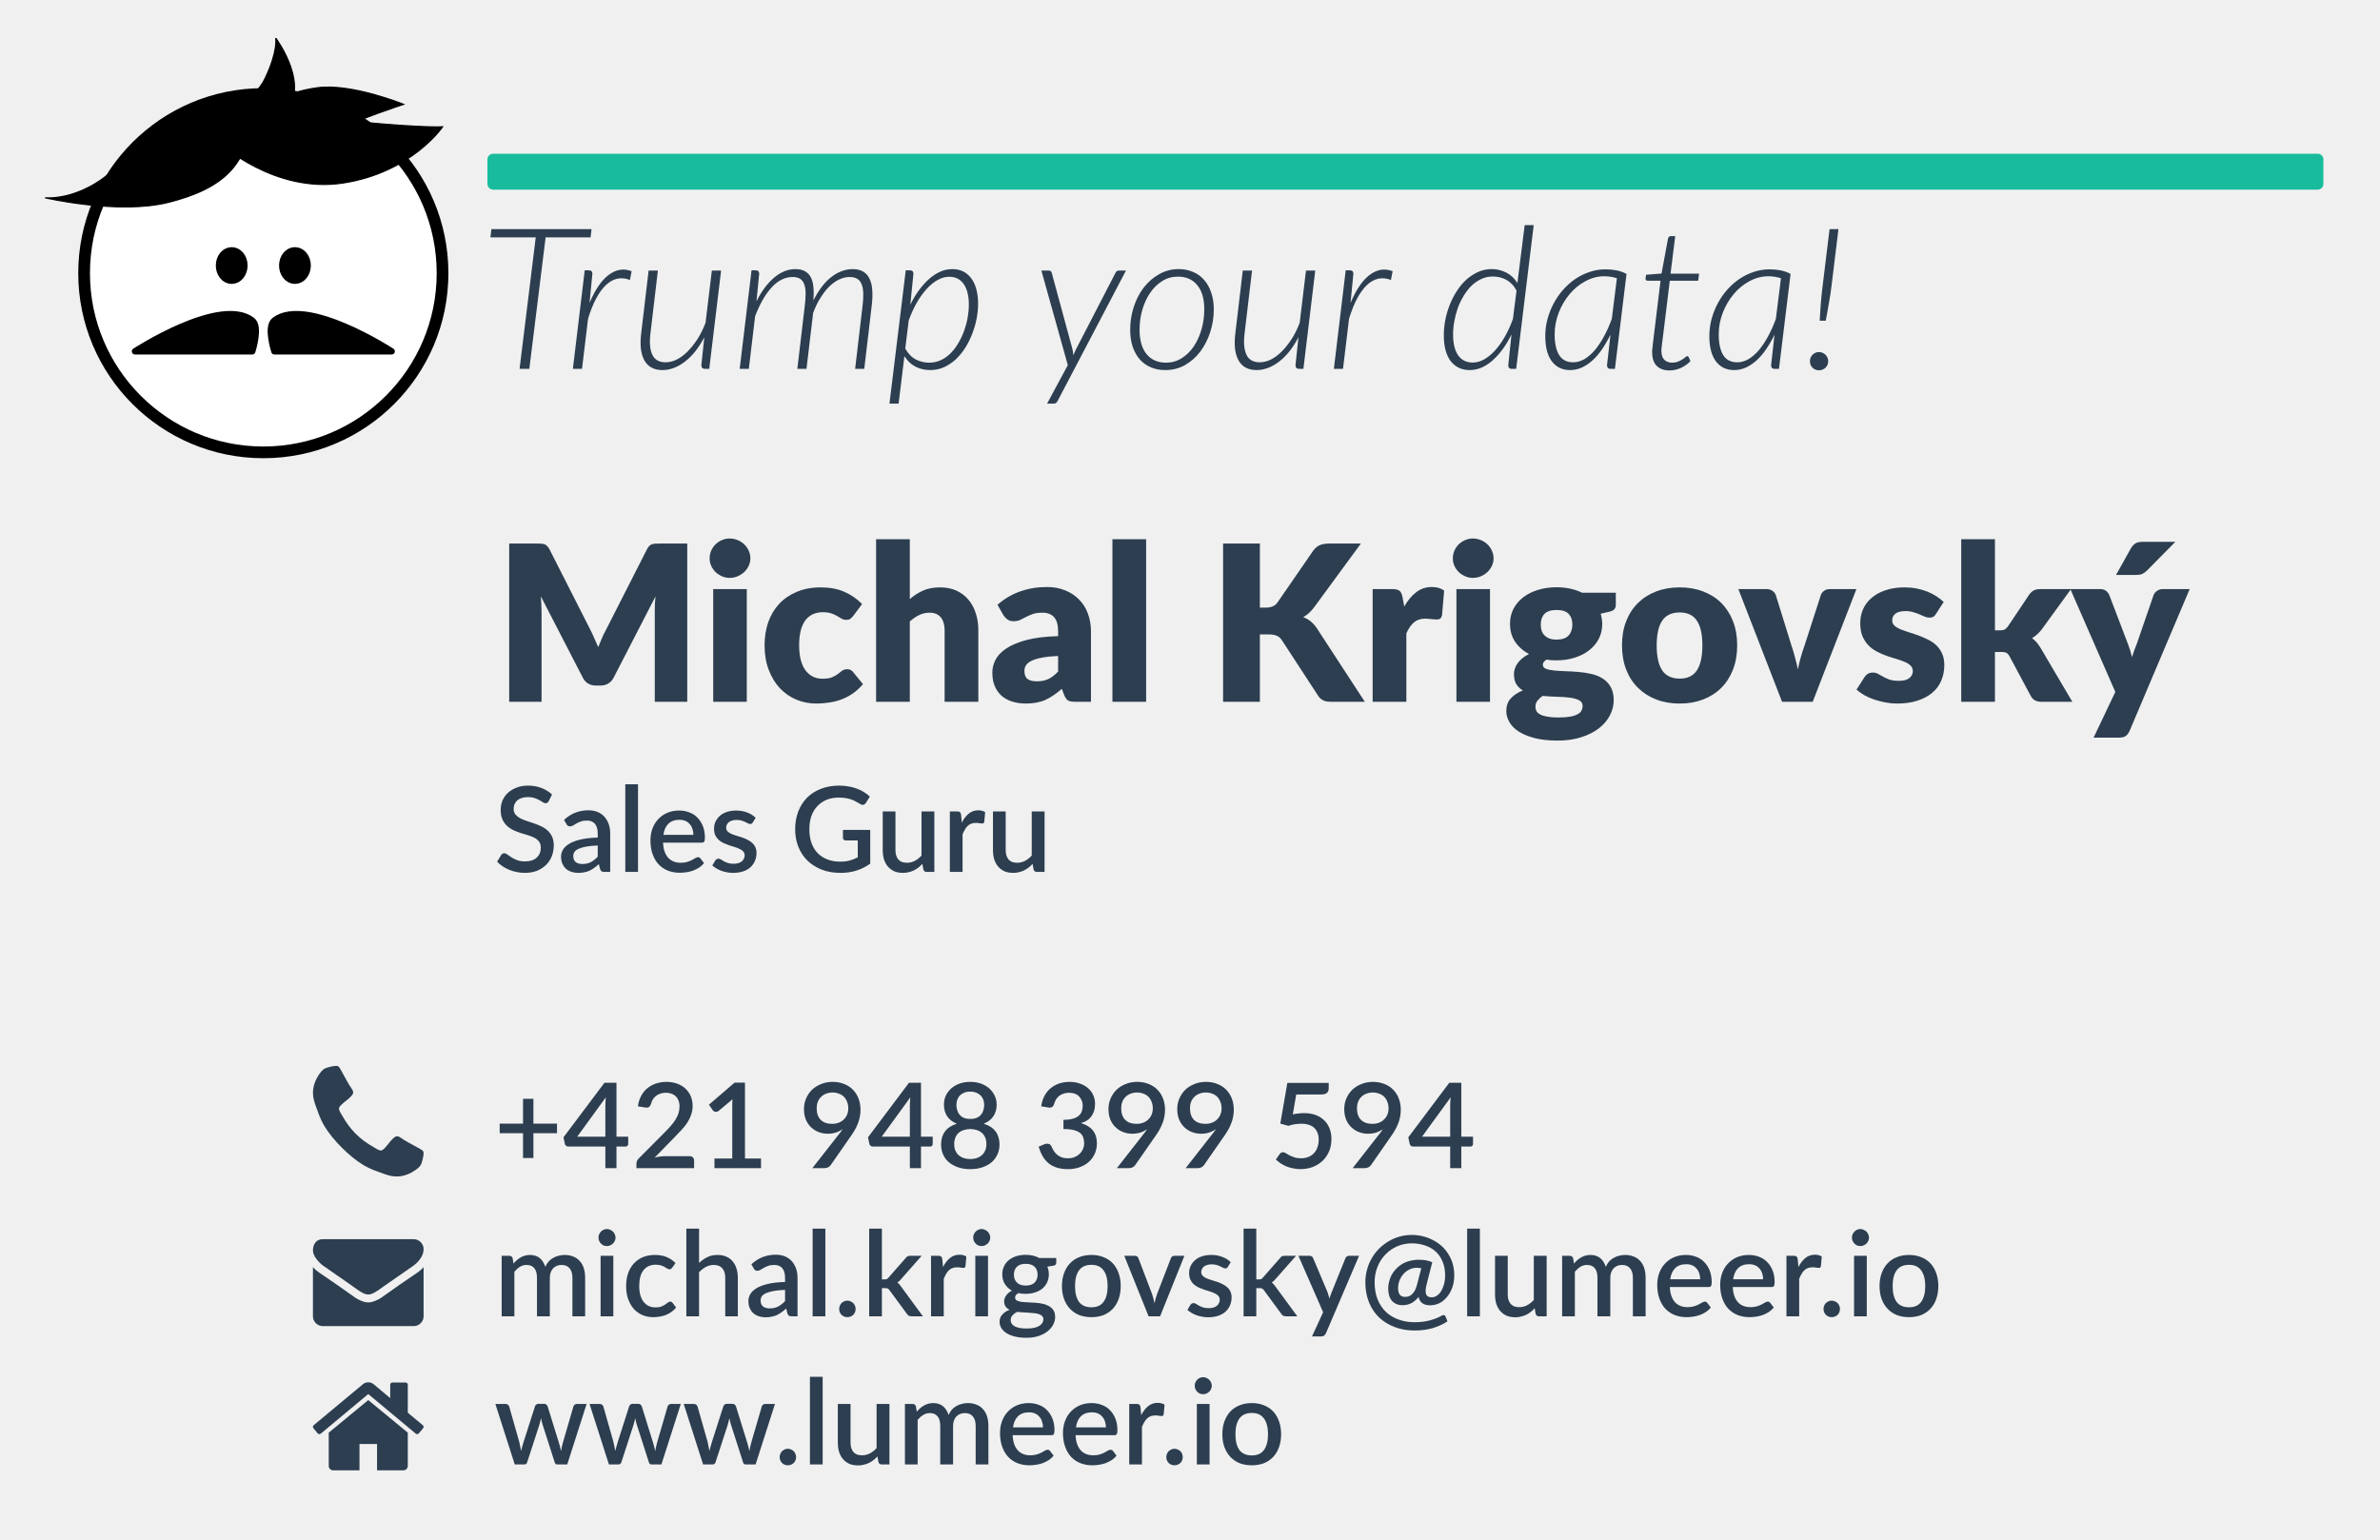
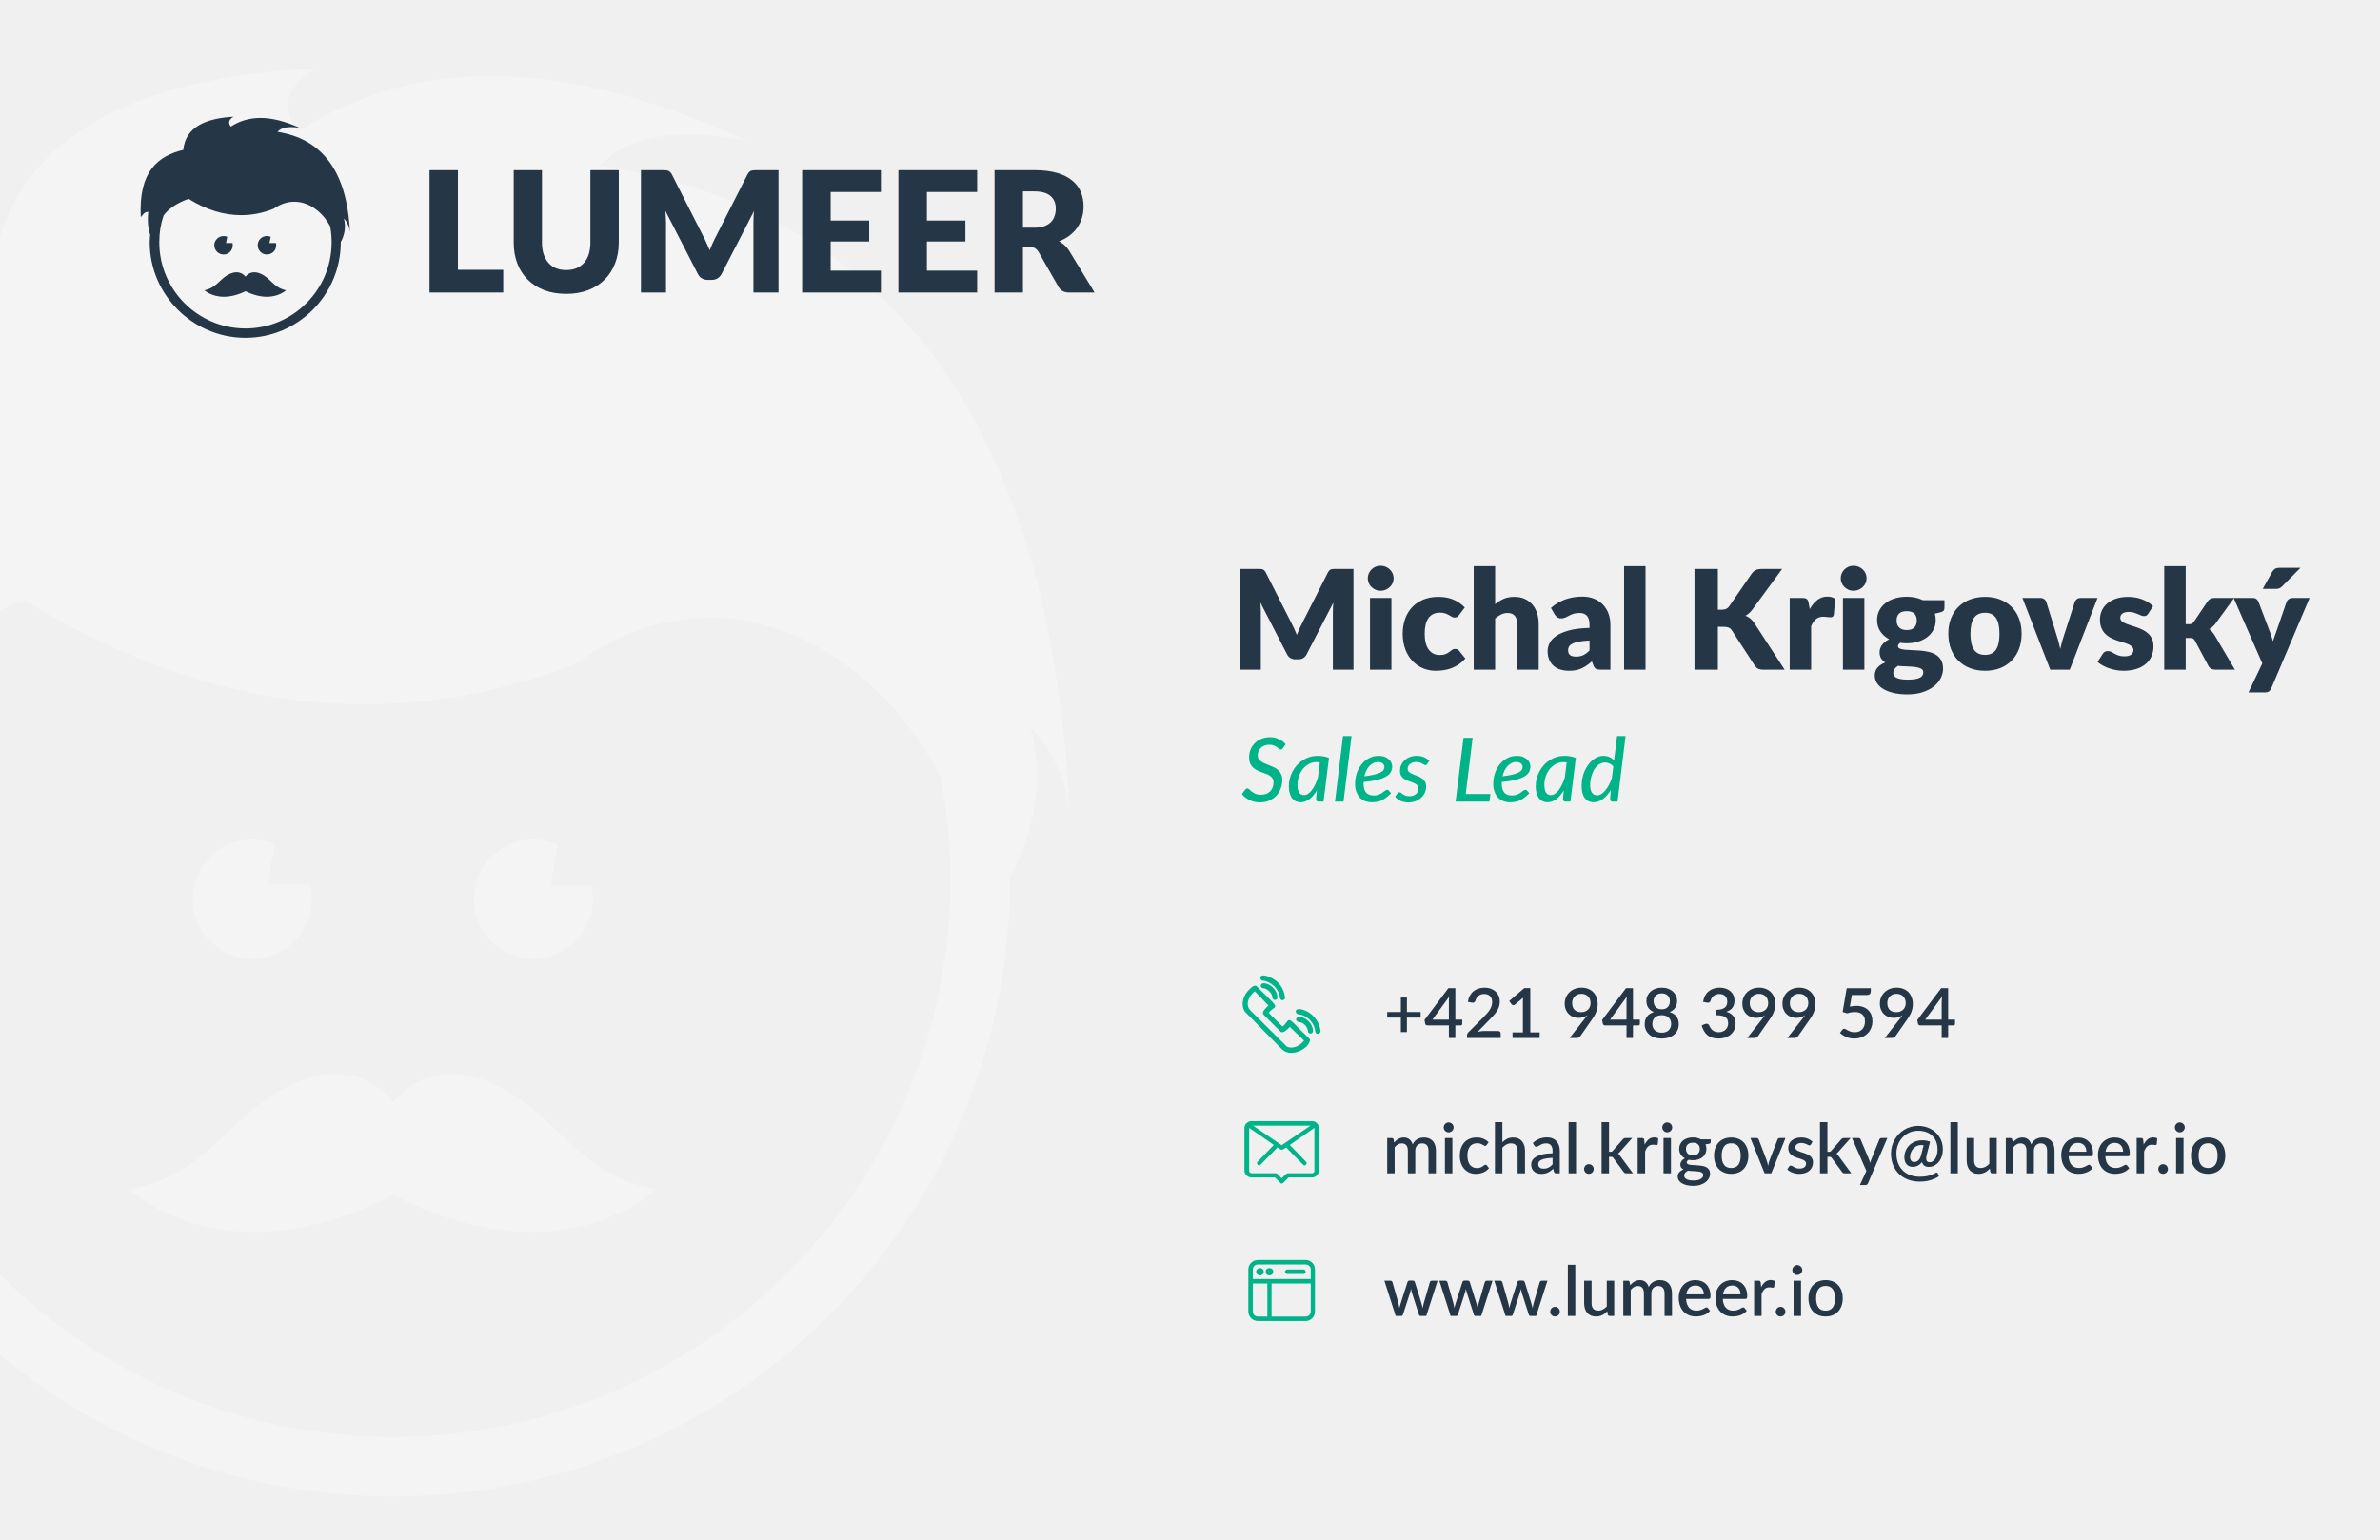
<svg xmlns="http://www.w3.org/2000/svg" width="85mm" height="55mm" viewBox="0 0 301.181 194.882" id="svg2" version="1.1">
  <defs id="defs4">
    <path d="m 290.539,-503.566 a 179.449,179.449 0 0 1 167.57,17.612 179.449,179.449 0 0 1 79.103,148.77 l -179.449,0 z" transform="scale(1,-1)" id="circle5539-6" style="fill:none;fill-opacity:1;stroke:none;stroke-width:11.726;stroke-linecap:round;stroke-linejoin:round;stroke-miterlimit:4;stroke-dasharray:none;stroke-opacity:1" />
    <path d="M 192.922,303.418 A 169.086,169.086 0 0 1 376.735,173.151 169.086,169.086 0 0 1 526.826,341.167 l -169.086,0 z" id="path4188" style="opacity:1;fill:none;stroke:none;stroke-width:5.772;stroke-miterlimit:4;stroke-dasharray:none;stroke-dashoffset:0;stroke-opacity:1" />
  </defs>
  <g id="layer1" transform="translate(0,-857.4803)">
-     <text xml:space="preserve" style="font-style:normal;font-weight:normal;font-size:40px;line-height:125%;font-family:sans-serif;letter-spacing:0px;word-spacing:0px;fill:#2c3e50;fill-opacity:1;stroke:none;stroke-width:1px;stroke-linecap:butt;stroke-linejoin:miter;stroke-opacity:1" x="62.501" y="946.316" id="text5757">
-       <tspan id="tspan5759" x="62.501" y="946.316" style="font-style:normal;font-variant:normal;font-weight:900;font-stretch:normal;font-size:27.5px;font-family:Lato;-inkscape-font-specification:'Lato Heavy';fill:#2c3e50;fill-opacity:1">Michal Krigovský</tspan>
-       <tspan x="62.501" y="967.84" style="font-style:normal;font-variant:normal;font-weight:600;font-stretch:normal;font-size:15px;font-family:Lato;-inkscape-font-specification:'Lato Semi-Bold';fill:#2c3e50;fill-opacity:1" id="tspan5769">Sales Guru</tspan>
-       <tspan x="62.501" y="986.59" id="tspan5761" style="font-style:normal;font-variant:normal;font-weight:600;font-stretch:normal;font-size:15px;font-family:Lato;-inkscape-font-specification:'Lato Semi-Bold';fill:#2c3e50;fill-opacity:1" />
-       <tspan x="62.501" y="1005.34" style="font-style:normal;font-variant:normal;font-weight:600;font-stretch:normal;font-size:15px;font-family:Lato;-inkscape-font-specification:'Lato Semi-Bold';fill:#2c3e50;fill-opacity:1" id="tspan8018">+421 948 399 594</tspan>
-       <tspan x="62.501" y="1024.09" id="tspan5763" style="font-style:normal;font-variant:normal;font-weight:600;font-stretch:normal;font-size:15px;font-family:Lato;-inkscape-font-specification:'Lato Semi-Bold';fill:#2c3e50;fill-opacity:1">michal.krigovsky@lumeer.io</tspan>
-       <tspan x="62.501" y="1042.84" style="font-style:normal;font-variant:normal;font-weight:600;font-stretch:normal;font-size:15px;font-family:Lato;-inkscape-font-specification:'Lato Semi-Bold';fill:#2c3e50;fill-opacity:1" id="tspan5767">www.lumeer.io</tspan>
-     </text>
-     <g transform="matrix(0.03482812,0,0,0.03482812,39.6022,992.394)" id="g5851" style="fill:#2c3e50;fill-opacity:1">
-       <path d="m 401.129,311.475 c -1.137,-3.426 -8.371,-8.473 -21.697,-15.129 -3.61,-2.098 -8.754,-4.949 -15.41,-8.566 -6.662,-3.617 -12.709,-6.95 -18.13,-9.996 -5.432,-3.045 -10.521,-5.995 -15.276,-8.846 -0.76,-0.571 -3.139,-2.234 -7.136,-5 -4.001,-2.758 -7.375,-4.805 -10.14,-6.14 -2.759,-1.327 -5.473,-1.995 -8.138,-1.995 -3.806,0 -8.56,2.714 -14.268,8.135 -5.708,5.428 -10.944,11.324 -15.7,17.706 -4.757,6.379 -9.802,12.275 -15.126,17.7 -5.332,5.427 -9.713,8.138 -13.135,8.138 -1.718,0 -3.86,-0.479 -6.427,-1.424 -2.566,-0.951 -4.518,-1.766 -5.858,-2.423 -1.328,-0.671 -3.607,-1.999 -6.845,-4.004 -3.244,-1.999 -5.048,-3.094 -5.428,-3.285 -26.075,-14.469 -48.438,-31.029 -67.093,-49.676 -18.649,-18.658 -35.211,-41.019 -49.676,-67.097 -0.19,-0.381 -1.287,-2.19 -3.284,-5.424 -2,-3.237 -3.333,-5.518 -3.999,-6.854 -0.666,-1.331 -1.475,-3.283 -2.425,-5.852 -0.95,-2.569 -1.427,-4.709 -1.427,-6.424 0,-3.424 2.713,-7.804 8.138,-13.134 5.424,-5.327 11.326,-10.373 17.7,-15.128 6.379,-4.755 12.275,-9.991 17.701,-15.699 5.424,-5.711 8.136,-10.467 8.136,-14.273 0,-2.663 -0.666,-5.378 -1.997,-8.137 -1.332,-2.765 -3.378,-6.139 -6.139,-10.138 -2.762,-3.997 -4.427,-6.374 -4.999,-7.139 -2.852,-4.755 -5.799,-9.846 -8.848,-15.271 -3.049,-5.424 -6.377,-11.47 -9.995,-18.131 C 110.593,31.311 107.74,26.17 105.644,22.554 98.986,9.233 93.943,1.997 90.516,0.859 89.183,0.288 87.183,0 84.521,0 79.379,0 72.671,0.95 64.392,2.856 56.11,4.759 49.593,6.755 44.834,8.852 35.317,12.847 25.23,24.457 14.57,43.678 4.863,61.566 0.01,79.271 0.01,96.78 c 0,5.135 0.333,10.131 0.999,14.989 0.666,4.853 1.856,10.326 3.571,16.418 1.712,6.09 3.093,10.614 4.137,13.56 1.045,2.948 2.996,8.229 5.852,15.845 2.852,7.614 4.567,12.275 5.138,13.988 6.661,18.654 14.56,35.307 23.695,49.964 15.03,24.362 35.541,49.539 61.521,75.521 25.981,25.98 51.153,46.49 75.517,61.526 14.655,9.134 31.314,17.032 49.965,23.698 1.714,0.568 6.375,2.279 13.986,5.141 7.614,2.854 12.897,4.805 15.845,5.852 2.949,1.048 7.474,2.43 13.559,4.145 6.098,1.715 11.566,2.905 16.419,3.576 4.856,0.657 9.853,0.996 14.989,0.996 17.508,0 35.214,-4.856 53.105,-14.562 19.219,-10.656 30.826,-20.745 34.823,-30.269 2.102,-4.754 4.093,-11.273 5.996,-19.555 1.909,-8.278 2.857,-14.985 2.857,-20.126 0.006,-2.673 -0.281,-4.668 -0.855,-6.012 z" id="path5853" style="fill:#2c3e50;fill-opacity:1" />
-     </g>
    <g transform="matrix(0.03253538,0,0,0.03253538,43.45719,974.6013)" id="g5855" />
    <g transform="matrix(0.03253538,0,0,0.03253538,43.45719,974.6013)" id="g5857" />
    <g transform="matrix(0.03253538,0,0,0.03253538,43.45719,974.6013)" id="g5859" />
    <g transform="matrix(0.03253538,0,0,0.03253538,43.45719,974.6013)" id="g5861" />
    <g transform="matrix(0.03253538,0,0,0.03253538,43.45719,974.6013)" id="g5863" />
    <g transform="matrix(0.03253538,0,0,0.03253538,43.45719,974.6013)" id="g5865" />
    <g transform="matrix(0.03253538,0,0,0.03253538,43.45719,974.6013)" id="g5867" />
    <g transform="matrix(0.03253538,0,0,0.03253538,43.45719,974.6013)" id="g5869" />
    <g transform="matrix(0.03253538,0,0,0.03253538,43.45719,974.6013)" id="g5871" />
    <g transform="matrix(0.03253538,0,0,0.03253538,43.45719,974.6013)" id="g5873" />
    <g transform="matrix(0.03253538,0,0,0.03253538,43.45719,974.6013)" id="g5875" />
    <g transform="matrix(0.03253538,0,0,0.03253538,43.45719,974.6013)" id="g5877" />
    <g transform="matrix(0.03253538,0,0,0.03253538,43.45719,974.6013)" id="g5879" />
    <g transform="matrix(0.03253538,0,0,0.03253538,43.45719,974.6013)" id="g5881" />
    <g transform="matrix(0.03253538,0,0,0.03253538,43.45719,974.6013)" id="g5883" />
-     <g transform="matrix(0.02736368,0,0,0.02736368,39.60256,1012.83)" id="g6578" style="fill:#2c3e50;fill-opacity:1">
-       <g id="g6580" style="fill:#2c3e50;fill-opacity:1">
-         <path d="m 49.106,178.729 c 6.472,4.567 25.981,18.131 58.528,40.685 32.548,22.554 57.482,39.92 74.803,52.099 1.903,1.335 5.946,4.237 12.131,8.71 6.186,4.476 11.326,8.093 15.416,10.852 4.093,2.758 9.041,5.852 14.849,9.277 5.806,3.422 11.279,5.996 16.418,7.7 5.14,1.718 9.898,2.569 14.275,2.569 l 0.287,0 0.288,0 c 4.377,0 9.137,-0.852 14.277,-2.569 5.137,-1.704 10.615,-4.281 16.416,-7.7 5.804,-3.429 10.752,-6.52 14.845,-9.277 4.093,-2.759 9.229,-6.376 15.417,-10.852 6.184,-4.477 10.232,-7.375 12.135,-8.71 17.508,-12.179 62.051,-43.11 133.615,-92.79 13.894,-9.703 25.502,-21.411 34.827,-35.116 9.332,-13.699 13.993,-28.07 13.993,-43.105 0,-12.564 -4.523,-23.319 -13.565,-32.264 C 489.02,59.291 478.312,54.82 465.944,54.82 l -420.265,0 C 31.024,54.82 19.746,59.768 11.847,69.664 3.949,79.562 0,91.934 0,106.779 c 0,11.991 5.236,24.985 15.703,38.974 10.466,13.99 21.604,24.983 33.403,32.976 z" id="path6582" style="fill:#2c3e50;fill-opacity:1" />
-         <path d="m 483.072,209.275 c -62.424,42.251 -109.824,75.087 -142.177,98.501 -10.849,7.991 -19.65,14.229 -26.409,18.699 -6.759,4.473 -15.748,9.041 -26.98,13.702 -11.228,4.668 -21.692,6.995 -31.401,6.995 l -0.291,0 -0.287,0 c -9.707,0 -20.177,-2.327 -31.405,-6.995 -11.228,-4.661 -20.223,-9.229 -26.98,-13.702 -6.755,-4.47 -15.559,-10.708 -26.407,-18.699 C 145.038,288.934 97.74,256.096 28.839,209.275 17.987,202.047 8.375,193.762 0,184.437 l 0,226.685 c 0,12.57 4.471,23.319 13.418,32.265 8.945,8.949 19.701,13.422 32.264,13.422 l 420.266,0 c 12.56,0 23.315,-4.473 32.261,-13.422 8.949,-8.949 13.418,-19.694 13.418,-32.265 l 0,-226.685 c -8.186,9.132 -17.7,17.417 -28.555,24.838 z" id="path6584" style="fill:#2c3e50;fill-opacity:1" />
-       </g>
-     </g>
    <g transform="matrix(0.02760352,0,0,0.02760352,41.67643,997.8418)" id="g6586" />
    <g transform="matrix(0.02760352,0,0,0.02760352,41.67643,997.8418)" id="g6588" />
    <g transform="matrix(0.02760352,0,0,0.02760352,41.67643,997.8418)" id="g6590" />
    <g transform="matrix(0.02760352,0,0,0.02760352,41.67643,997.8418)" id="g6592" />
    <g transform="matrix(0.02760352,0,0,0.02760352,41.67643,997.8418)" id="g6594" />
    <g transform="matrix(0.02760352,0,0,0.02760352,41.67643,997.8418)" id="g6596" />
    <g transform="matrix(0.02760352,0,0,0.02760352,41.67643,997.8418)" id="g6598" />
    <g transform="matrix(0.02760352,0,0,0.02760352,41.67643,997.8418)" id="g6600" />
    <g transform="matrix(0.02760352,0,0,0.02760352,41.67643,997.8418)" id="g6602" />
    <g transform="matrix(0.02760352,0,0,0.02760352,41.67643,997.8418)" id="g6604" />
    <g transform="matrix(0.02760352,0,0,0.02760352,41.67643,997.8418)" id="g6606" />
    <g transform="matrix(0.02760352,0,0,0.02760352,41.67643,997.8418)" id="g6608" />
    <g transform="matrix(0.02760352,0,0,0.02760352,41.67643,997.8418)" id="g6610" />
    <g transform="matrix(0.02760352,0,0,0.02760352,41.67643,997.8418)" id="g6612" />
    <g transform="matrix(0.02760352,0,0,0.02760352,41.67643,997.8418)" id="g6614" />
-     <g transform="matrix(0.03041511,0,0,0.03041511,39.60257,1031.017)" id="g7315" style="fill:#2c3e50;fill-opacity:1">
-       <g id="g7317" style="fill:#2c3e50;fill-opacity:1">
-         <path d="M 230.149,120.939 65.986,256.274 c 0,0.191 -0.048,0.472 -0.144,0.855 -0.094,0.38 -0.144,0.656 -0.144,0.852 l 0,137.041 c 0,4.948 1.809,9.236 5.426,12.847 3.616,3.613 7.898,5.431 12.847,5.431 l 109.63,0 0,-109.636 73.097,0 0,109.64 109.629,0 c 4.948,0 9.236,-1.814 12.847,-5.435 3.617,-3.607 5.432,-7.898 5.432,-12.847 l 0,-137.041 c 0,-0.76 -0.104,-1.334 -0.288,-1.707 L 230.149,120.939 Z" id="path7319" style="fill:#2c3e50;fill-opacity:1" />
-         <path d="m 457.122,225.438 -62.522,-51.962 0,-116.487 c 0,-2.663 -0.856,-4.853 -2.574,-6.567 -1.704,-1.712 -3.894,-2.568 -6.563,-2.568 l -54.816,0 c -2.666,0 -4.855,0.856 -6.57,2.568 -1.711,1.714 -2.566,3.905 -2.566,6.567 l 0,55.673 -69.662,-58.245 c -6.084,-4.949 -13.318,-7.423 -21.694,-7.423 -8.375,0 -15.608,2.474 -21.698,7.423 L 3.172,225.438 c -1.903,1.52 -2.946,3.566 -3.14,6.136 -0.193,2.568 0.472,4.811 1.997,6.713 l 17.701,21.128 c 1.525,1.712 3.521,2.759 5.996,3.142 2.285,0.192 4.57,-0.476 6.855,-1.998 L 230.149,95.817 427.719,260.558 c 1.526,1.328 3.521,1.991 5.996,1.991 l 0.858,0 c 2.471,-0.376 4.463,-1.43 5.996,-3.138 l 17.703,-21.125 c 1.522,-1.906 2.189,-4.145 1.991,-6.716 -0.195,-2.563 -1.242,-4.609 -3.141,-6.132 z" id="path7321" style="fill:#2c3e50;fill-opacity:1" />
-       </g>
-     </g>
    <g transform="matrix(0.03041511,0,0,0.03041511,5.721851,1032.028)" id="g7323" />
    <g transform="matrix(0.03041511,0,0,0.03041511,5.721851,1032.028)" id="g7325" />
    <g transform="matrix(0.03041511,0,0,0.03041511,5.721851,1032.028)" id="g7327" />
    <g transform="matrix(0.03041511,0,0,0.03041511,5.721851,1032.028)" id="g7329" />
    <g transform="matrix(0.03041511,0,0,0.03041511,5.721851,1032.028)" id="g7331" />
    <g transform="matrix(0.03041511,0,0,0.03041511,5.721851,1032.028)" id="g7333" />
    <g transform="matrix(0.03041511,0,0,0.03041511,5.721851,1032.028)" id="g7335" />
    <g transform="matrix(0.03041511,0,0,0.03041511,5.721851,1032.028)" id="g7337" />
    <g transform="matrix(0.03041511,0,0,0.03041511,5.721851,1032.028)" id="g7339" />
    <g transform="matrix(0.03041511,0,0,0.03041511,5.721851,1032.028)" id="g7341" />
    <g transform="matrix(0.03041511,0,0,0.03041511,5.721851,1032.028)" id="g7343" />
    <g transform="matrix(0.03041511,0,0,0.03041511,5.721851,1032.028)" id="g7345" />
    <g transform="matrix(0.03041511,0,0,0.03041511,5.721851,1032.028)" id="g7347" />
    <g transform="matrix(0.03041511,0,0,0.03041511,5.721851,1032.028)" id="g7349" />
    <g transform="matrix(0.03041511,0,0,0.03041511,5.721851,1032.028)" id="g7351" />
-     <g id="g4582" transform="matrix(0.148195,0,0,0.148195,-107.7658,700.2455)">
-       <path style="fill:#ffffff;fill-opacity:1;stroke:#000000;stroke-width:10;stroke-linecap:round;stroke-linejoin:round;stroke-miterlimit:4;stroke-dasharray:none;stroke-opacity:1" d="M 1105.085,1294.326 A 153.038,153.038 0 0 1 952.047,1447.364 153.038,153.038 0 0 1 799.009,1294.326 153.038,153.038 0 0 1 952.047,1141.288 153.038,153.038 0 0 1 1105.085,1294.326 Z" id="circle4584" />
-       <g style="fill:#000000;fill-opacity:1;stroke:#000000;stroke-opacity:1" id="g4586" transform="translate(667.9044,835.4286)">
-         <path style="fill:#000000;fill-opacity:1;stroke:#000000;stroke-width:10;stroke-linecap:round;stroke-linejoin:round;stroke-miterlimit:4;stroke-dasharray:none;stroke-opacity:1" d="m 265.714,452.362 a 8.571,10.714 0 0 1 -8.571,10.714 8.571,10.714 0 0 1 -8.571,-10.714 8.571,10.714 0 0 1 8.571,-10.714 8.571,10.714 0 0 1 8.571,10.714 z" id="ellipse4588" />
-         <path style="fill:#000000;fill-opacity:1;stroke:#000000;stroke-width:10;stroke-linecap:round;stroke-linejoin:round;stroke-miterlimit:4;stroke-dasharray:none;stroke-opacity:1" d="m 319.714,452.362 a 8.571,10.714 0 0 1 -8.571,10.714 8.571,10.714 0 0 1 -8.571,-10.714 8.571,10.714 0 0 1 8.571,-10.714 8.571,10.714 0 0 1 8.571,10.714 z" id="ellipse4590" />
+     <g id="g7500" transform="matrix(1.146932,0,0,1.146932,-2.1599057e-7,-138.7249)">
+       <g style="stroke:none" class="com.sun.star.drawing.ClosedBezierShape" id="g4871" transform="matrix(0.03543307,0,0,0.03543307,-323.185,618.2008)">
+         <g style="stroke:none" id="id6">
+           <path id="rect4874" d="m 9121,7278 3331,0 0,4450 -3331,0 z" style="fill:none;stroke:none" />
+           <path d="m 12266,9806 c 0,-2 0,-4 0,-7 71,-129 110,-300 64,-468 60,60 106,152 121,258 -61,-1246 -592,-1869 -1460,-2007 53,-63 149,-97 273,-97 56,0 118,7 184,21 -307,-142 -570,-203 -798,-203 -234,0 -431,65 -601,173 -60,-76 -30,-152 61,-198 -487,27 -878,163 -989,526 l 0,1162 c 24,-11 50,-21 77,-30 360,221 714,324 1058,324 224,0 444,-43 659,-127 138,-100 279,-143 414,-143 301,0 575,211 723,500 18,103 29,208 29,316 0,957 -780,1736 -1737,1736 -477,0 -909,-193 -1223,-506 l 0,250 c 332,275 758,441 1223,441 1060,0 1922,-862 1922,-1921 z" id="path4876" style="fill:#f4f4f4;stroke:none" />
+         </g>
      </g>
-       <g id="g4608" transform="translate(840.9446,1039)" style="fill:#ffffff;fill-opacity:1;stroke:#ffffff;stroke-opacity:1" />
-       <g style="fill:#000000;fill-opacity:1;stroke:#000000;stroke-opacity:1" transform="translate(291.4075,949.4286)" id="g4640">
-         <path id="path4642" d="m 670.088,411.658 100.153,0 c 0,0 -72.712,-47.428 -100.075,-26.414 -6.983,5.363 -0.078,26.414 -0.078,26.414 z" style="fill:#000000;fill-opacity:1;fill-rule:evenodd;stroke:#000000;stroke-width:5.418;stroke-linecap:round;stroke-linejoin:round;stroke-miterlimit:4;stroke-dasharray:none;stroke-opacity:1" />
-         <path style="fill:#000000;fill-opacity:1;fill-rule:evenodd;stroke:#000000;stroke-width:5.418;stroke-linecap:round;stroke-linejoin:round;stroke-miterlimit:4;stroke-dasharray:none;stroke-opacity:1" d="m 651.191,411.658 -100.153,0 c 0,0 72.712,-47.428 100.075,-26.414 6.983,5.363 0.078,26.414 0.078,26.414 z" id="path4644" />
+       <g style="stroke:none" class="com.sun.star.drawing.ClosedBezierShape" id="g4878" transform="matrix(0.03543307,0,0,0.03543307,-323.185,618.2008)">
+         <g style="stroke:none" id="id7">
+           <path id="rect4881" d="m 9721,9681 373,0 0,372 -373,0 z" style="fill:none;stroke:none" />
+           <path d="m 9907,10052 c 102,0 185,-83 185,-185 0,-16 -2,-30 -5,-45 l -133,0 23,-128 c -21,-8 -45,-13 -70,-13 -103,0 -186,84 -186,186 0,102 83,185 186,185 z" id="path4883" style="fill:#f4f4f4;stroke:none" />
+         </g>
      </g>
-       <g style="fill:#000000;fill-opacity:1;stroke:#000000;stroke-opacity:1" id="g4646" transform="translate(0,420)">
-         <path id="path4648" d="m 939.442,721.032 c 0,0 -71.721,16.162 -105.056,54.548 -33.335,38.386 -68.69,34.345 -68.69,34.345 0,0 62.854,14.61 105.424,3.867 45.406,-11.458 76.404,-33.162 68.323,-92.761 z" style="fill:#000000;fill-opacity:1;fill-rule:evenodd;stroke:#000000;stroke-width:1px;stroke-linecap:butt;stroke-linejoin:miter;stroke-opacity:1" />
-         <path id="path4650" d="m 914.188,737.195 c 0,0 28.284,-6.061 39.396,-29.294 11.112,-23.234 9.091,-34.345 9.091,-34.345 0,0 32.325,43.437 5.051,65.66 -27.274,22.223 -53.538,-2.02 -53.538,-2.02 z" style="fill:#000000;fill-opacity:1;fill-rule:evenodd;stroke:#000000;stroke-width:1px;stroke-linecap:butt;stroke-linejoin:miter;stroke-opacity:1" />
-         <path id="path4652" d="m 958.635,731.134 c 0,0 10.102,-11.112 39.396,-15.152 29.294,-4.041 73.741,14.142 73.741,14.142 0,0 -37.376,12.122 -67.68,26.264 -30.305,14.142 -45.457,-25.254 -45.457,-25.254 z" style="fill:#000000;fill-opacity:1;fill-rule:evenodd;stroke:#000000;stroke-width:1px;stroke-linecap:butt;stroke-linejoin:miter;stroke-opacity:1" />
-         <path id="path4654" d="m 943.482,729.113 c 0,0 38.386,11.112 91.924,16.162 53.538,5.051 69.701,4.041 69.701,4.041 0,0 -26.264,38.876 -84.853,47.967 -58.589,9.091 -105.056,-33.825 -105.056,-33.825 z" style="fill:#000000;fill-opacity:1;fill-rule:evenodd;stroke:#000000;stroke-width:1px;stroke-linecap:butt;stroke-linejoin:miter;stroke-opacity:1" />
+       <g style="stroke:none" class="com.sun.star.drawing.ClosedBezierShape" id="g4885" transform="matrix(0.03543307,0,0,0.03543307,-323.185,618.2008)">
+         <g style="stroke:none" id="id8">
+           <path id="rect4888" d="m 10596,9681 372,0 0,372 -372,0 z" style="fill:none;stroke:none" />
+           <path d="m 10781,10052 c 104,0 186,-83 186,-185 0,-14 -1,-28 -4,-42 l -128,0 23,-127 c -23,-11 -49,-17 -77,-17 -102,0 -185,84 -185,186 0,102 83,185 185,185 z" id="path4890" style="fill:#f4f4f4;stroke:none" />
+         </g>
+       </g>
+       <g style="stroke:none" class="com.sun.star.drawing.ClosedBezierShape" id="g4892" transform="matrix(0.03543307,0,0,0.03543307,-323.185,618.2008)">
+         <g style="stroke:none" id="id9">
+           <path id="rect4895" d="m 9525,10411 1639,0 0,493 -1639,0 z" style="fill:none;stroke:none" />
+           <path d="m 10345,10788 c 169,86 314,115 432,115 253,0 386,-132 386,-132 -251,-48 -307,-241 -511,-331 -46,-20 -88,-29 -126,-29 -76,0 -137,34 -181,88 -44,-54 -105,-88 -181,-88 -38,0 -81,9 -126,29 -204,90 -260,283 -513,331 0,0 134,132 388,132 118,0 263,-29 432,-115 z" id="path4897" style="fill:#f4f4f4;stroke:none" />
+         </g>
      </g>
    </g>
-     <g id="g5752-9" transform="translate(0.00295313,8.994198)">
-       <rect ry="0.721" y="867.943" x="61.68" height="4.546" width="232.335" id="rect5746-4" style="opacity:1;fill:#18bc9c;fill-opacity:1;stroke:none;stroke-width:2.68;stroke-miterlimit:4;stroke-dasharray:none;stroke-dashoffset:0;stroke-opacity:1" />
-       <text id="text5748-5" y="895.171" x="60.635" style="font-style:normal;font-weight:normal;font-size:25px;line-height:125%;font-family:sans-serif;letter-spacing:0px;word-spacing:0px;fill:#2c3e50;fill-opacity:1;stroke:none;stroke-width:1px;stroke-linecap:butt;stroke-linejoin:miter;stroke-opacity:1" xml:space="preserve">
-         <tspan style="font-style:italic;font-variant:normal;font-weight:300;font-stretch:normal;font-size:25px;font-family:Lato;-inkscape-font-specification:'Lato Light Italic';fill:#2c3e50;fill-opacity:1" y="895.171" x="60.635" id="tspan5750-5">Trump your data!</tspan>
+     <g transform="matrix(0.03543307,0,0,0.03543307,-337.8446,632.6092)" id="g4925" class="com.sun.star.drawing.TextShape" style="stroke:none">
+       <text id="text7197" y="10054.263" x="14477.081" style="font-style:normal;font-weight:normal;font-size:282.222px;line-height:125%;font-family:sans-serif;letter-spacing:0px;word-spacing:0px;fill:#253646;fill-opacity:1;stroke:none;stroke-width:1px;stroke-linecap:butt;stroke-linejoin:miter;stroke-opacity:1" xml:space="preserve">
+         <tspan style="font-style:normal;font-variant:normal;font-weight:600;font-stretch:normal;font-size:246.944px;font-family:Lato;-inkscape-font-specification:'Lato Semi-Bold';fill:#253646;fill-opacity:1" y="10054.263" x="14477.081" id="tspan7199">+421 948 399 594</tspan>
+       </text>
+     </g>
+     <g id="g7470" transform="translate(-12,0)">
+       <path id="rect4954" d="m 169.972,1016.965 8.469,0 0,7.76 -8.469,0 z" style="fill:none;stroke:none" />
+       <path d="m 177.236,1024.122 -4.323,0 0,-4.181 4.961,0 0,3.543 c 0,0.354 -0.283,0.638 -0.638,0.638 z m -6.697,-0.638 0,-3.543 1.843,0 0,4.181 -1.205,0 c -0.354,0 -0.638,-0.283 -0.638,-0.638 z m 0.638,-5.953 6.059,0 c 0.354,0 0.638,0.283 0.638,0.638 l 0,1.205 -7.335,0 0,-1.205 c 0,-0.354 0.283,-0.638 0.638,-0.638 z m 6.059,-0.567 -6.059,0 c -0.638,0 -1.205,0.531 -1.205,1.205 l 0,5.315 c 0,0.673 0.567,1.205 1.205,1.205 l 6.059,0 c 0.638,0 1.169,-0.531 1.169,-1.205 l 0,-5.315 c 0,-0.673 -0.531,-1.205 -1.169,-1.205 z" id="path4956" style="fill:#00b388;fill-opacity:1;stroke:none" />
+       <path id="rect4961" d="m 170.929,1017.992 1.028,0 0,0.957 -1.028,0 z" style="fill:none;stroke:none" />
+       <path d="m 171.461,1017.992 c 0.248,0 0.461,0.177 0.461,0.425 0,0.319 -0.213,0.496 -0.461,0.496 -0.248,0 -0.496,-0.177 -0.496,-0.496 0,-0.248 0.248,-0.425 0.496,-0.425 z" id="path4963" style="fill:#00b388;fill-opacity:1;stroke:none" />
+       <path id="rect4968" d="m 172.169,1017.992 0.992,0 0,0.957 -0.992,0 z" style="fill:none;stroke:none" />
+       <path d="m 172.63,1017.992 c 0.283,0 0.496,0.177 0.496,0.425 0,0.319 -0.213,0.496 -0.496,0.496 -0.283,0 -0.461,-0.177 -0.461,-0.496 0,-0.248 0.177,-0.425 0.461,-0.425 z" id="path4970" style="fill:#00b388;fill-opacity:1;stroke:none" />
+       <path id="rect4975" d="m 174.614,1018.169 2.693,0 0,0.602 -2.693,0 z" style="fill:none;stroke:none" />
+       <path d="m 174.898,1018.736 2.055,0 c 0.142,0 0.283,-0.106 0.283,-0.283 0,-0.142 -0.142,-0.283 -0.283,-0.283 l -2.055,0 c -0.142,0 -0.283,0.142 -0.283,0.283 0,0.177 0.142,0.283 0.283,0.283 z" id="path4977" style="fill:#00b388;fill-opacity:1;stroke:none" />
+     </g>
+     <g id="g7410" transform="translate(-12,0)">
+       <g style="stroke:none" class="com.sun.star.drawing.ClosedBezierShape" id="g4979" transform="matrix(0.03543307,0,0,0.03543307,-323.185,618.2008)">
+         <path style="fill:none;stroke:none" d="m 13963,10265 61,0 0,61 -61,0 z" id="rect4982" />
+         <path style="fill:#00b388;fill-opacity:1;stroke:none" id="path4984" d="m 13991,10270 c -16,-7 -23,-5 -26,-2 -2,2 -3,6 -2,9 1,4 5,6 8,6 17,2 32,18 33,33 0,4 2,7 5,8 2,1 3,1 4,1 2,0 4,-1 6,-2 2,-2 3,-5 3,-8 -1,-18 -13,-36 -31,-45 z" />
+       </g>
+       <g style="stroke:none" class="com.sun.star.drawing.ClosedBezierShape" id="g4986" transform="matrix(0.03543307,0,0,0.03543307,-323.185,618.2008)">
+         <path style="fill:none;stroke:none" d="m 13961,10238 90,0 0,90 -90,0 z" id="rect4989" />
+         <path style="fill:#00b388;fill-opacity:1;stroke:none;stroke-opacity:1" id="path4991" d="m 13969,10256 c 31,3 59,30 62,61 0,3 2,6 5,8 1,0 2,1 4,1 2,0 4,-1 5,-2 3,-2 5,-5 4,-8 -3,-31 -22,-58 -51,-71 -22,-10 -31,-8 -35,-5 -2,3 -3,6 -2,9 1,4 4,6 8,7 z" />
+       </g>
+       <path id="rect4996" d="m 175.996,986.138 2.232,0 0,2.197 -2.232,0 z" style="fill:none;stroke:none" />
+       <path d="m 177.059,986.35 c -0.531,-0.248 -0.78,-0.177 -0.886,-0.071 -0.142,0.071 -0.177,0.213 -0.142,0.319 0.071,0.142 0.213,0.248 0.354,0.248 0.567,0.035 1.063,0.567 1.134,1.134 0,0.142 0.071,0.248 0.177,0.283 0.071,0.035 0.106,0.035 0.142,0.035 0.071,0 0.142,-0.035 0.213,-0.071 0.071,-0.071 0.106,-0.177 0.106,-0.283 -0.035,-0.638 -0.461,-1.276 -1.098,-1.594 z" id="path4998" style="fill:#00b388;fill-opacity:1;stroke:none" />
+       <path id="rect5003" d="m 169.228,982.24 8.61,0 0,8.575 -8.61,0 z" style="fill:none;stroke:none;stroke-opacity:1" />
+       <path d="m 171.815,985.677 c 0,0.106 0.035,0.177 0.106,0.248 l 2.126,2.126 c 0.071,0.071 0.142,0.106 0.213,0.071 0.319,0 0.673,-0.354 0.957,-0.673 l 1.807,1.736 c -0.531,0.709 -1.488,1.134 -2.197,0.744 l -4.606,-4.571 c -0.248,-0.248 -0.354,-0.567 -0.319,-0.957 0.071,-0.531 0.39,-1.063 0.886,-1.453 l 1.736,1.807 c -0.319,0.283 -0.673,0.638 -0.709,0.921 z m 4.535,1.949 c -0.78,-0.815 -1.028,-1.063 -1.205,-1.028 -0.142,0 -0.213,0.106 -0.319,0.248 -0.106,0.142 -0.248,0.354 -0.531,0.567 l -1.736,-1.736 c 0.213,-0.283 0.39,-0.425 0.567,-0.531 0.106,-0.106 0.248,-0.177 0.248,-0.283 0,-0.213 -0.213,-0.461 -1.098,-1.311 -0.319,-0.319 -0.744,-0.709 -1.24,-1.24 -0.283,-0.248 -0.78,0.213 -0.957,0.425 -0.673,0.638 -1.134,1.772 -0.567,2.764 l 4.642,4.713 c 0.39,0.39 0.815,0.531 1.24,0.531 0.78,0 1.559,-0.425 1.984,-0.85 0.354,-0.425 0.496,-0.78 0.319,-0.957 -0.567,-0.531 -0.992,-0.957 -1.346,-1.311 z" id="path5005" style="fill:#00b388;fill-opacity:1;stroke:none;stroke-opacity:1" />
+       <g style="stroke:none" class="com.sun.star.drawing.ClosedBezierShape" id="g5007" transform="matrix(0.03543307,0,0,0.03543307,-323.185,618.2008)">
+         <path style="fill:none;stroke:none" d="m 14087,10358 90,0 0,90 -90,0 z" id="rect5010" />
+         <path style="fill:#00b388;fill-opacity:1;stroke:none" id="path5012" d="m 14176,10436 c -3,-29 -23,-58 -50,-71 -23,-10 -32,-8 -36,-5 -3,3 -3,6 -2,9 1,4 4,6 8,7 32,3 59,31 61,62 1,5 4,8 9,8 5,0 10,-4 10,-10 z" />
+       </g>
+     </g>
+     <g id="g7430" transform="translate(-12,0)">
+       <path id="rect5017" d="m 169.476,999.39 9.461,0 0,7.937 -9.461,0 z" style="fill:none;stroke:none" />
+       <path d="m 174.189,1002.437 -3.614,-2.48 7.264,0 -3.65,2.48 z m 4.146,-2.197 0,5.421 c 0,0.177 -0.106,0.319 -0.283,0.319 l -3.083,0 c -0.071,0 -0.142,0.035 -0.177,0.071 l -0.602,0.567 -0.567,-0.567 c -0.035,-0.035 -0.106,-0.071 -0.177,-0.071 l -3.083,0 c -0.177,0 -0.283,-0.142 -0.283,-0.319 l 0,-5.421 3.118,2.161 -2.055,2.126 c -0.071,0.035 -0.071,0.106 -0.071,0.177 0,0.142 0.106,0.283 0.248,0.283 0.071,0 0.142,-0.035 0.213,-0.106 l 2.126,-2.161 0.39,0.248 c 0.035,0.035 0.106,0.035 0.142,0.035 0.071,0 0.142,0 0.177,-0.035 l 0.39,-0.248 2.126,2.161 c 0.071,0.071 0.142,0.106 0.213,0.106 0.071,0 0.142,-0.035 0.177,-0.106 0.106,-0.106 0.106,-0.248 0,-0.354 l -2.055,-2.126 3.118,-2.161 z m -0.283,-0.85 -7.689,0 c -0.461,0 -0.886,0.39 -0.886,0.85 l 0,5.421 c 0,0.461 0.425,0.85 0.886,0.85 l 2.976,0 0.673,0.673 c 0.035,0.071 0.106,0.106 0.177,0.106 0.106,0 0.142,-0.035 0.213,-0.106 l 0.673,-0.673 2.976,0 c 0.461,0 0.85,-0.39 0.85,-0.85 l 0,-5.421 c 0,-0.461 -0.39,-0.85 -0.85,-0.85 z" id="path5019" style="fill:#00b388;fill-opacity:1;stroke:none" />
+     </g>
+     <g id="g7553">
+       <path id="rect5037" d="m 17.787,872.26 26.519,0 0,28.008 -26.519,0 z" style="fill:none;stroke:none" />
+       <path d="m 29.574,872.26 c -3.433,0.182 -6.106,1.245 -6.379,4.192 -3.159,0.759 -5.681,2.673 -5.377,8.506 0.273,-0.304 0.456,-0.668 0.942,-0.668 -0.122,1.094 -0.03,2.126 0.243,2.916 -0.03,0.334 -0.061,0.638 -0.061,0.942 0,6.653 5.468,12.09 12.12,12.09 6.653,0 12.06,-5.438 12.06,-12.09 l 0,-0.03 c 0.456,-0.82 0.699,-1.914 0.395,-2.977 0.395,0.395 0.668,0.972 0.759,1.64 -0.365,-7.837 -3.706,-11.756 -9.144,-12.607 0.304,-0.395 0.911,-0.608 1.701,-0.608 0.365,0 0.729,0.03 1.154,0.122 -1.944,-0.881 -3.585,-1.276 -5.012,-1.276 -1.458,0 -2.704,0.395 -3.767,1.094 -0.395,-0.486 -0.213,-0.972 0.365,-1.245 z m 1.488,26.793 c -6.015,0 -10.905,-4.891 -10.905,-10.905 0,-1.215 0.182,-2.339 0.547,-3.402 0.608,-0.79 1.549,-1.519 3.159,-2.096 2.248,1.397 4.465,2.066 6.653,2.066 1.397,0 2.764,-0.273 4.131,-0.82 0.851,-0.608 1.731,-0.881 2.612,-0.881 1.853,0 3.585,1.306 4.526,3.129 0.122,0.638 0.182,1.337 0.182,2.005 0,6.015 -4.891,10.905 -10.905,10.905 z" id="path5039" style="fill:#253746;stroke:none;fill-opacity:1" />
+       <path id="rect5044" d="m 27.113,887.357 2.4,0 0,2.369 -2.4,0 z" style="fill:none;stroke:none" />
+       <path d="m 28.298,887.357 c -0.638,0 -1.185,0.516 -1.185,1.154 0,0.668 0.547,1.185 1.185,1.185 0.638,0 1.154,-0.516 1.154,-1.185 0,-0.091 0,-0.182 -0.03,-0.273 l -0.82,0 0.152,-0.79 c -0.152,-0.061 -0.304,-0.091 -0.456,-0.091 z" id="path5046" style="fill:#253746;stroke:none;fill-opacity:1" />
+       <path id="rect5051" d="m 32.611,887.357 2.369,0 0,2.369 -2.369,0 z" style="fill:none;stroke:none" />
+       <path d="m 33.766,887.357 c -0.638,0 -1.154,0.516 -1.154,1.154 0,0.668 0.516,1.185 1.154,1.185 0.668,0 1.185,-0.516 1.185,-1.185 0,-0.091 0,-0.182 -0.03,-0.273 l -0.82,0 0.152,-0.79 c -0.152,-0.061 -0.304,-0.091 -0.486,-0.091 z" id="path5053" style="fill:#253746;stroke:none;fill-opacity:1" />
+       <path id="rect5058" d="m 25.868,891.944 10.359,0 0,3.129 -10.359,0 z" style="fill:none;stroke:none" />
+       <path d="m 32.976,892.127 c -0.273,-0.122 -0.547,-0.182 -0.79,-0.182 -0.486,0 -0.851,0.213 -1.124,0.547 -0.273,-0.334 -0.668,-0.547 -1.154,-0.547 -0.243,0 -0.486,0.061 -0.79,0.182 -1.276,0.547 -1.64,1.762 -3.25,2.096 0,0 0.881,0.82 2.461,0.82 0.759,0 1.671,-0.182 2.734,-0.699 1.063,0.516 1.975,0.699 2.704,0.699 1.58,0 2.43,-0.82 2.43,-0.82 -1.58,-0.334 -1.944,-1.549 -3.22,-2.096 z" id="path5060" style="fill:#253746;stroke:none;fill-opacity:1" />
+     </g>
+     <g transform="matrix(0.03543307,0,0,0.03543307,-337.887,667.7936)" id="g7201-7" class="com.sun.star.drawing.TextShape" style="stroke:none;stroke-opacity:1">
+       <text xml:space="preserve" style="font-style:normal;font-weight:normal;font-size:282.222px;line-height:125%;font-family:sans-serif;letter-spacing:0px;word-spacing:0px;fill:#253646;fill-opacity:1;stroke:none;stroke-width:1px;stroke-linecap:butt;stroke-linejoin:miter;stroke-opacity:1" x="14477.081" y="10054.263" id="text7207-3">
+         <tspan id="tspan7209-1" x="14477.081" y="10054.263" style="font-style:normal;font-variant:normal;font-weight:600;font-stretch:normal;font-size:246.944px;font-family:Lato;-inkscape-font-specification:'Lato Semi-Bold';fill:#253646;fill-opacity:1;stroke:none;stroke-opacity:1">www.lumeer.io</tspan>
+       </text>
+     </g>
+     <g style="fill:#253646;fill-opacity:1;stroke:none" class="com.sun.star.drawing.TextShape" id="g4925-4" transform="matrix(0.03543307,0,0,0.03543307,-371.542,590.2766)">
+       <text xml:space="preserve" style="font-style:normal;font-weight:normal;font-size:282.222px;line-height:125%;font-family:sans-serif;letter-spacing:0px;word-spacing:0px;fill:#253646;fill-opacity:1;stroke:none;stroke-width:1px;stroke-linecap:butt;stroke-linejoin:miter;stroke-opacity:1" x="14880.256" y="9933.31" id="text7197-0">
+         <tspan id="tspan7199-0" x="14880.256" y="9933.31" style="font-style:normal;font-variant:normal;font-weight:900;font-stretch:normal;font-size:493.889px;font-family:Lato;-inkscape-font-specification:'Lato Heavy';fill:#253646;fill-opacity:1">Michal Krigovský</tspan>
+       </text>
+     </g>
+     <text xml:space="preserve" style="font-style:normal;font-weight:normal;font-size:10px;line-height:125%;font-family:sans-serif;letter-spacing:0px;word-spacing:0px;fill:#00b388;fill-opacity:1;stroke:none;stroke-width:1px;stroke-linecap:butt;stroke-linejoin:miter;stroke-opacity:1" x="157.119" y="958.948" id="text7390">
+       <tspan id="tspan7392" x="157.119" y="958.948" style="font-style:italic;font-variant:normal;font-weight:500;font-stretch:normal;font-size:11.25px;font-family:Lato;-inkscape-font-specification:'Lato Medium Italic';fill:#00b388;fill-opacity:1">Sales Lead</tspan>
+     </text>
+     <text xml:space="preserve" style="font-style:normal;font-weight:normal;font-size:10px;line-height:125%;font-family:sans-serif;letter-spacing:0px;word-spacing:0px;fill:#253746;fill-opacity:1;stroke:none;stroke-width:1px;stroke-linecap:butt;stroke-linejoin:miter;stroke-opacity:1" x="52.854" y="894.504" id="text7594">
+       <tspan id="tspan7596" x="52.854" y="894.504" style="font-style:normal;font-variant:normal;font-weight:900;font-stretch:normal;font-size:21.25px;font-family:Lato;-inkscape-font-specification:'Lato Heavy';fill:#253746;fill-opacity:1">LUMEER</tspan>
+     </text>
+     <g style="stroke:none" class="com.sun.star.drawing.TextShape" id="g7598" transform="matrix(0.03543307,0,0,0.03543307,-337.9933,649.7376)">
+       <text xml:space="preserve" style="font-style:normal;font-weight:normal;font-size:282.222px;line-height:125%;font-family:sans-serif;letter-spacing:0px;word-spacing:0px;fill:#253646;fill-opacity:1;stroke:none;stroke-width:1px;stroke-linecap:butt;stroke-linejoin:miter;stroke-opacity:1" x="14477.081" y="10054.263" id="text7600">
+         <tspan id="tspan7602" x="14477.081" y="10054.263" style="font-style:normal;font-variant:normal;font-weight:600;font-stretch:normal;font-size:246.944px;font-family:Lato;-inkscape-font-specification:'Lato Semi-Bold';fill:#253646;fill-opacity:1">michal.krigovsky@lumeer.io</tspan>
      </text>
    </g>
  </g>
</svg>
